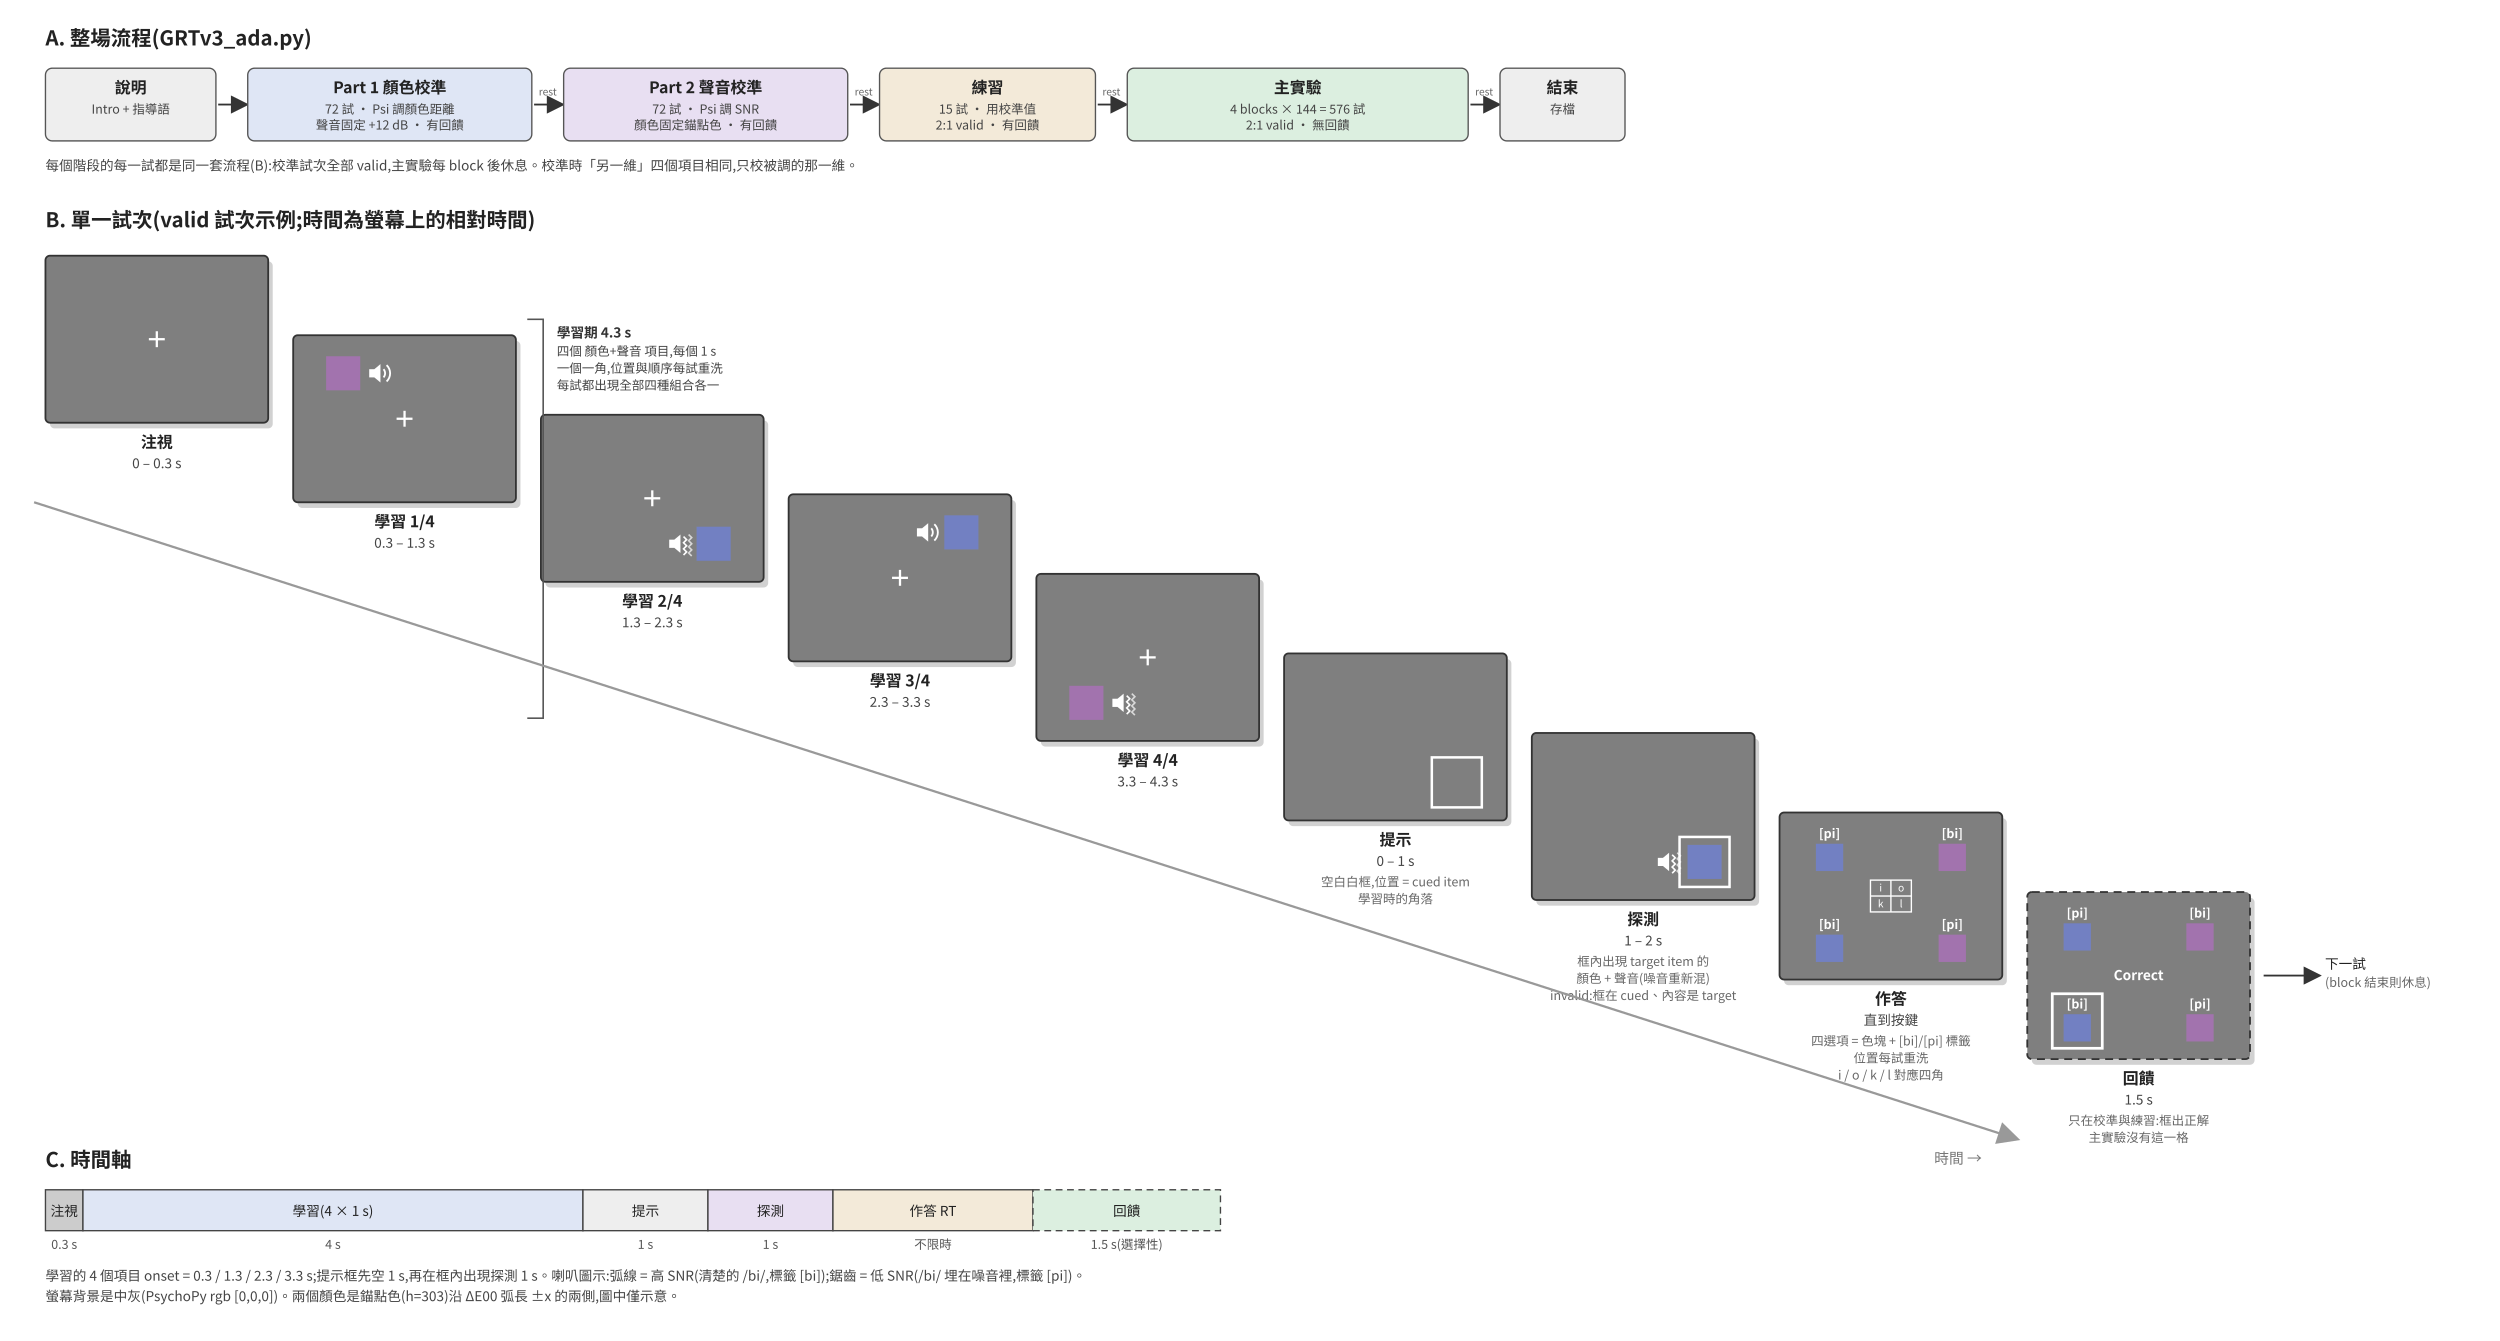
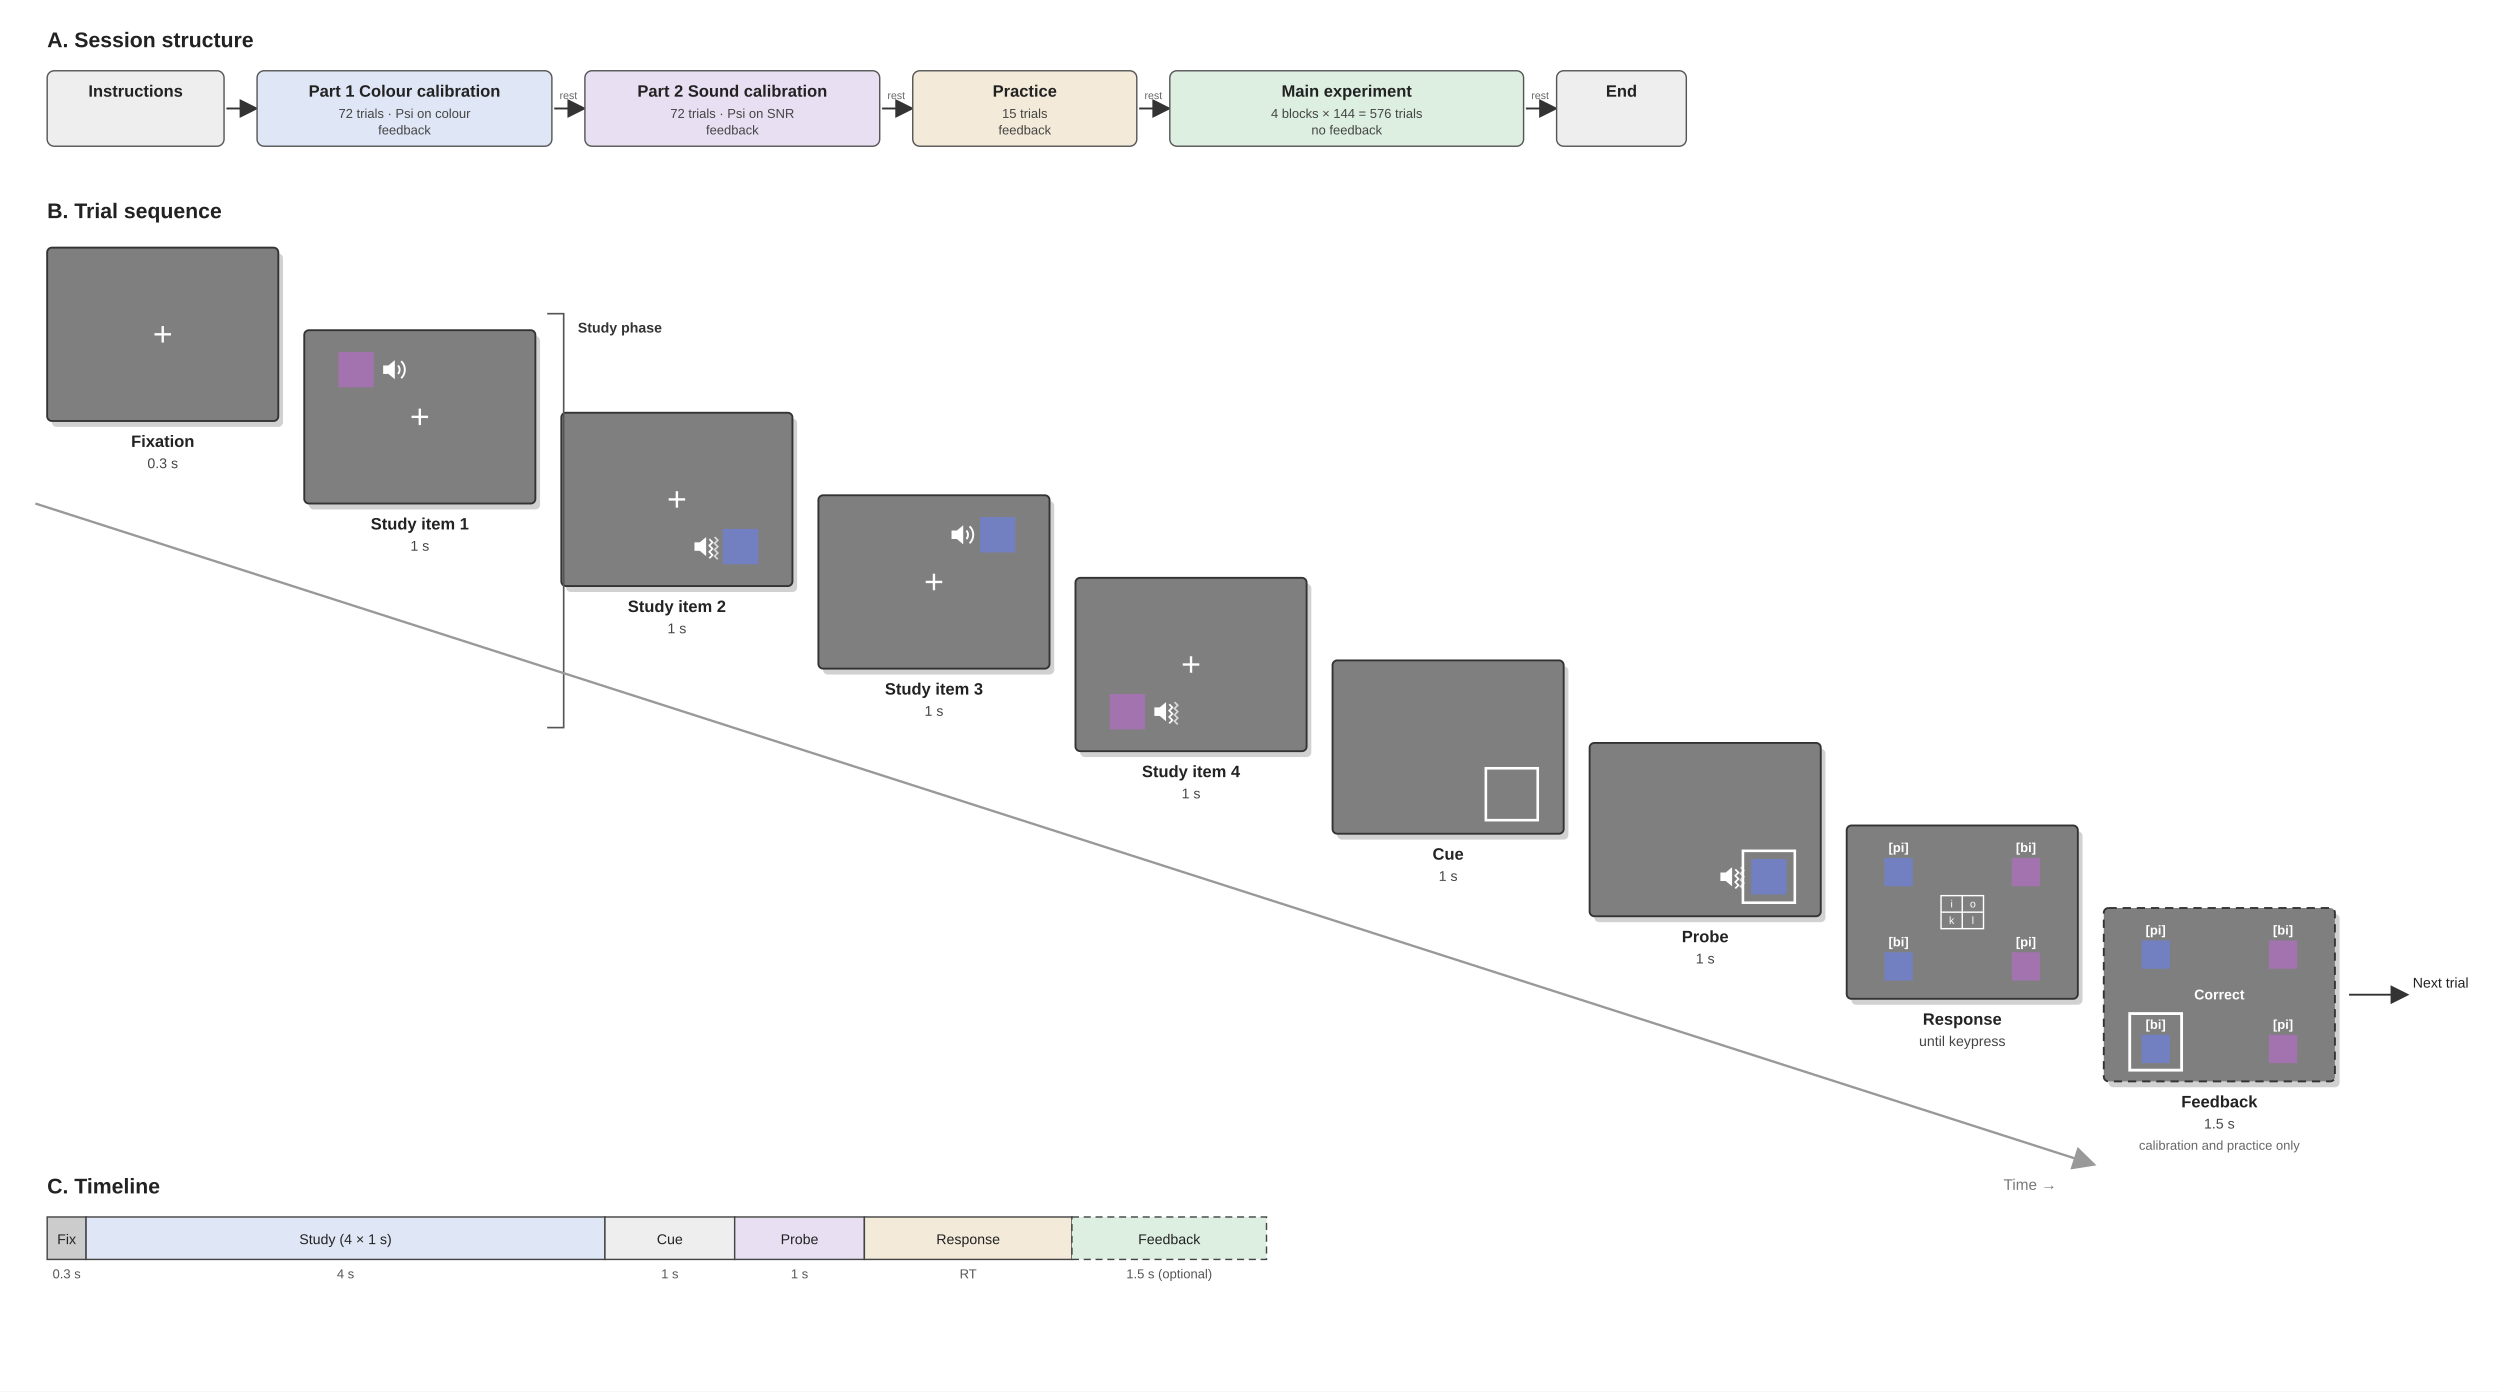
- <svg xmlns="http://www.w3.org/2000/svg" width="2200" height="1180" viewBox="0 0 2200 1180">
-   <rect width="2200" height="1180" fill="white" />
+ <svg xmlns="http://www.w3.org/2000/svg" width="2120" height="1180" viewBox="0 0 2120 1180">
+   <rect width="2120" height="1180" fill="white" />
  <defs>
    <marker id="arr" markerWidth="10" markerHeight="10" refX="8" refY="5" orient="auto">
      <path d="M0,0 L10,5 L0,10 z" fill="#333" />
    </marker>
    <marker id="arrg" markerWidth="10" markerHeight="10" refX="8" refY="5" orient="auto">
      <path d="M0,0 L10,5 L0,10 z" fill="#999" />
    </marker>
  </defs>
-   <text x="40" y="40" font-size="18" text-anchor="start" font-weight="bold" fill="#222" font-family="WenQuanYi Zen Hei, Noto Sans CJK TC, Arial, sans-serif">A.  整場流程(GRTv3_ada.py)</text>
+   <text x="40" y="40" font-size="18" text-anchor="start" font-weight="bold" fill="#222" font-family="Arial, Helvetica, sans-serif">A.  Session structure</text>
  <rect x="40" y="60" width="150" height="64" rx="6" fill="#eeeeee" stroke="#555" stroke-width="1.2" />
-   <text x="115.0" y="82" font-size="14" text-anchor="middle" font-weight="bold" fill="#222" font-family="WenQuanYi Zen Hei, Noto Sans CJK TC, Arial, sans-serif">說明</text>
-   <text x="115.0" y="100" font-size="11" text-anchor="middle" font-weight="normal" fill="#444" font-family="WenQuanYi Zen Hei, Noto Sans CJK TC, Arial, sans-serif">Intro + 指導語</text>
+   <text x="115.0" y="82" font-size="14" text-anchor="middle" font-weight="bold" fill="#222" font-family="Arial, Helvetica, sans-serif">Instructions</text>
+   <text x="115.0" y="100" font-size="11" text-anchor="middle" font-weight="normal" fill="#444" font-family="Arial, Helvetica, sans-serif" />
  <line x1="192" y1="92.0" x2="216" y2="92.0" stroke="#333" stroke-width="1.6" marker-end="url(#arr)" />
  <rect x="218" y="60" width="250" height="64" rx="6" fill="#dfe6f5" stroke="#555" stroke-width="1.2" />
-   <text x="343.0" y="82" font-size="14" text-anchor="middle" font-weight="bold" fill="#222" font-family="WenQuanYi Zen Hei, Noto Sans CJK TC, Arial, sans-serif">Part 1  顏色校準</text>
-   <text x="343.0" y="100" font-size="11" text-anchor="middle" font-weight="normal" fill="#444" font-family="WenQuanYi Zen Hei, Noto Sans CJK TC, Arial, sans-serif">72 試 · Psi 調顏色距離</text>
-   <text x="343.0" y="114" font-size="11" text-anchor="middle" font-weight="normal" fill="#444" font-family="WenQuanYi Zen Hei, Noto Sans CJK TC, Arial, sans-serif">聲音固定 +12 dB · 有回饋</text>
+   <text x="343.0" y="82" font-size="14" text-anchor="middle" font-weight="bold" fill="#222" font-family="Arial, Helvetica, sans-serif">Part 1  Colour calibration</text>
+   <text x="343.0" y="100" font-size="11" text-anchor="middle" font-weight="normal" fill="#444" font-family="Arial, Helvetica, sans-serif">72 trials · Psi on colour</text>
+   <text x="343.0" y="114" font-size="11" text-anchor="middle" font-weight="normal" fill="#444" font-family="Arial, Helvetica, sans-serif">feedback</text>
  <line x1="470" y1="92.0" x2="494" y2="92.0" stroke="#333" stroke-width="1.6" marker-end="url(#arr)" />
-   <text x="482" y="84.0" font-size="9" text-anchor="middle" font-weight="normal" fill="#666" font-family="WenQuanYi Zen Hei, Noto Sans CJK TC, Arial, sans-serif">rest</text>
+   <text x="482" y="84.0" font-size="9" text-anchor="middle" font-weight="normal" fill="#666" font-family="Arial, Helvetica, sans-serif">rest</text>
  <rect x="496" y="60" width="250" height="64" rx="6" fill="#e8dff2" stroke="#555" stroke-width="1.2" />
-   <text x="621.0" y="82" font-size="14" text-anchor="middle" font-weight="bold" fill="#222" font-family="WenQuanYi Zen Hei, Noto Sans CJK TC, Arial, sans-serif">Part 2  聲音校準</text>
-   <text x="621.0" y="100" font-size="11" text-anchor="middle" font-weight="normal" fill="#444" font-family="WenQuanYi Zen Hei, Noto Sans CJK TC, Arial, sans-serif">72 試 · Psi 調 SNR</text>
-   <text x="621.0" y="114" font-size="11" text-anchor="middle" font-weight="normal" fill="#444" font-family="WenQuanYi Zen Hei, Noto Sans CJK TC, Arial, sans-serif">顏色固定錨點色 · 有回饋</text>
+   <text x="621.0" y="82" font-size="14" text-anchor="middle" font-weight="bold" fill="#222" font-family="Arial, Helvetica, sans-serif">Part 2  Sound calibration</text>
+   <text x="621.0" y="100" font-size="11" text-anchor="middle" font-weight="normal" fill="#444" font-family="Arial, Helvetica, sans-serif">72 trials · Psi on SNR</text>
+   <text x="621.0" y="114" font-size="11" text-anchor="middle" font-weight="normal" fill="#444" font-family="Arial, Helvetica, sans-serif">feedback</text>
  <line x1="748" y1="92.0" x2="772" y2="92.0" stroke="#333" stroke-width="1.6" marker-end="url(#arr)" />
-   <text x="760" y="84.0" font-size="9" text-anchor="middle" font-weight="normal" fill="#666" font-family="WenQuanYi Zen Hei, Noto Sans CJK TC, Arial, sans-serif">rest</text>
+   <text x="760" y="84.0" font-size="9" text-anchor="middle" font-weight="normal" fill="#666" font-family="Arial, Helvetica, sans-serif">rest</text>
  <rect x="774" y="60" width="190" height="64" rx="6" fill="#f3ead9" stroke="#555" stroke-width="1.2" />
-   <text x="869.0" y="82" font-size="14" text-anchor="middle" font-weight="bold" fill="#222" font-family="WenQuanYi Zen Hei, Noto Sans CJK TC, Arial, sans-serif">練習</text>
-   <text x="869.0" y="100" font-size="11" text-anchor="middle" font-weight="normal" fill="#444" font-family="WenQuanYi Zen Hei, Noto Sans CJK TC, Arial, sans-serif">15 試 · 用校準值</text>
-   <text x="869.0" y="114" font-size="11" text-anchor="middle" font-weight="normal" fill="#444" font-family="WenQuanYi Zen Hei, Noto Sans CJK TC, Arial, sans-serif">2:1 valid · 有回饋</text>
+   <text x="869.0" y="82" font-size="14" text-anchor="middle" font-weight="bold" fill="#222" font-family="Arial, Helvetica, sans-serif">Practice</text>
+   <text x="869.0" y="100" font-size="11" text-anchor="middle" font-weight="normal" fill="#444" font-family="Arial, Helvetica, sans-serif">15 trials</text>
+   <text x="869.0" y="114" font-size="11" text-anchor="middle" font-weight="normal" fill="#444" font-family="Arial, Helvetica, sans-serif">feedback</text>
  <line x1="966" y1="92.0" x2="990" y2="92.0" stroke="#333" stroke-width="1.6" marker-end="url(#arr)" />
-   <text x="978" y="84.0" font-size="9" text-anchor="middle" font-weight="normal" fill="#666" font-family="WenQuanYi Zen Hei, Noto Sans CJK TC, Arial, sans-serif">rest</text>
+   <text x="978" y="84.0" font-size="9" text-anchor="middle" font-weight="normal" fill="#666" font-family="Arial, Helvetica, sans-serif">rest</text>
  <rect x="992" y="60" width="300" height="64" rx="6" fill="#dcefe0" stroke="#555" stroke-width="1.2" />
-   <text x="1142.0" y="82" font-size="14" text-anchor="middle" font-weight="bold" fill="#222" font-family="WenQuanYi Zen Hei, Noto Sans CJK TC, Arial, sans-serif">主實驗</text>
-   <text x="1142.0" y="100" font-size="11" text-anchor="middle" font-weight="normal" fill="#444" font-family="WenQuanYi Zen Hei, Noto Sans CJK TC, Arial, sans-serif">4 blocks × 144 = 576 試</text>
-   <text x="1142.0" y="114" font-size="11" text-anchor="middle" font-weight="normal" fill="#444" font-family="WenQuanYi Zen Hei, Noto Sans CJK TC, Arial, sans-serif">2:1 valid · 無回饋</text>
+   <text x="1142.0" y="82" font-size="14" text-anchor="middle" font-weight="bold" fill="#222" font-family="Arial, Helvetica, sans-serif">Main experiment</text>
+   <text x="1142.0" y="100" font-size="11" text-anchor="middle" font-weight="normal" fill="#444" font-family="Arial, Helvetica, sans-serif">4 blocks × 144 = 576 trials</text>
+   <text x="1142.0" y="114" font-size="11" text-anchor="middle" font-weight="normal" fill="#444" font-family="Arial, Helvetica, sans-serif">no feedback</text>
  <line x1="1294" y1="92.0" x2="1318" y2="92.0" stroke="#333" stroke-width="1.6" marker-end="url(#arr)" />
-   <text x="1306" y="84.0" font-size="9" text-anchor="middle" font-weight="normal" fill="#666" font-family="WenQuanYi Zen Hei, Noto Sans CJK TC, Arial, sans-serif">rest</text>
+   <text x="1306" y="84.0" font-size="9" text-anchor="middle" font-weight="normal" fill="#666" font-family="Arial, Helvetica, sans-serif">rest</text>
  <rect x="1320" y="60" width="110" height="64" rx="6" fill="#eeeeee" stroke="#555" stroke-width="1.2" />
-   <text x="1375.0" y="82" font-size="14" text-anchor="middle" font-weight="bold" fill="#222" font-family="WenQuanYi Zen Hei, Noto Sans CJK TC, Arial, sans-serif">結束</text>
-   <text x="1375.0" y="100" font-size="11" text-anchor="middle" font-weight="normal" fill="#444" font-family="WenQuanYi Zen Hei, Noto Sans CJK TC, Arial, sans-serif">存檔</text>
-   <text x="40" y="150" font-size="12" text-anchor="start" font-weight="normal" fill="#444" font-family="WenQuanYi Zen Hei, Noto Sans CJK TC, Arial, sans-serif">每個階段的每一試都是同一套流程(B):校準試次全部 valid,主實驗每 block 後休息。校準時「另一維」四個項目相同,只校被調的那一維。</text>
-   <text x="40" y="200" font-size="18" text-anchor="start" font-weight="bold" fill="#222" font-family="WenQuanYi Zen Hei, Noto Sans CJK TC, Arial, sans-serif">B.  單一試次(valid 試次示例;時間為螢幕上的相對時間)</text>
-   <rect x="44" y="230" width="196" height="147" rx="4" fill="#000" opacity="0.18" />
-   <rect x="40" y="225" width="196" height="147" rx="4" fill="#7f7f7f" stroke="#333" stroke-width="1.6" />
-   <path d="M131.0,298.5 h14 M138.0,291.5 v14" stroke="white" stroke-width="2" />
-   <text x="138.0" y="394" font-size="14" text-anchor="middle" font-weight="bold" fill="#222" font-family="WenQuanYi Zen Hei, Noto Sans CJK TC, Arial, sans-serif">注視</text>
-   <text x="138.0" y="412" font-size="12" text-anchor="middle" font-weight="normal" fill="#444" font-family="WenQuanYi Zen Hei, Noto Sans CJK TC, Arial, sans-serif">0 – 0.3 s</text>
-   <rect x="262" y="300" width="196" height="147" rx="4" fill="#000" opacity="0.18" />
-   <rect x="258" y="295" width="196" height="147" rx="4" fill="#7f7f7f" stroke="#333" stroke-width="1.6" />
-   <path d="M349.0,368.5 h14 M356.0,361.5 v14" stroke="white" stroke-width="2" />
-   <rect x="287.0" y="313.5" width="30" height="30" fill="#A273AE" />
-   <g transform="translate(333.0,328.5) scale(0.9)">
+   <text x="1375.0" y="82" font-size="14" text-anchor="middle" font-weight="bold" fill="#222" font-family="Arial, Helvetica, sans-serif">End</text>
+   <text x="1375.0" y="100" font-size="11" text-anchor="middle" font-weight="normal" fill="#444" font-family="Arial, Helvetica, sans-serif" />
+   <text x="40" y="185" font-size="18" text-anchor="start" font-weight="bold" fill="#222" font-family="Arial, Helvetica, sans-serif">B.  Trial sequence</text>
+   <rect x="44" y="215" width="196" height="147" rx="4" fill="#000" opacity="0.18" />
+   <rect x="40" y="210" width="196" height="147" rx="4" fill="#7f7f7f" stroke="#333" stroke-width="1.6" />
+   <path d="M131.0,283.5 h14 M138.0,276.5 v14" stroke="white" stroke-width="2" />
+   <text x="138.0" y="379" font-size="14" text-anchor="middle" font-weight="bold" fill="#222" font-family="Arial, Helvetica, sans-serif">Fixation</text>
+   <text x="138.0" y="397" font-size="12" text-anchor="middle" font-weight="normal" fill="#444" font-family="Arial, Helvetica, sans-serif">0.3 s</text>
+   <rect x="262" y="285" width="196" height="147" rx="4" fill="#000" opacity="0.18" />
+   <rect x="258" y="280" width="196" height="147" rx="4" fill="#7f7f7f" stroke="#333" stroke-width="1.6" />
+   <path d="M349.0,353.5 h14 M356.0,346.5 v14" stroke="white" stroke-width="2" />
+   <rect x="287.0" y="298.5" width="30" height="30" fill="#A273AE" />
+   <g transform="translate(333.0,313.5) scale(0.9)">
    <path d="M-9,-4 h5 l6,-5 v18 l-6,-5 h-5 z" fill="white" />
    <path d="M5,-4 a6,6 0 0 1 0,8" stroke="white" stroke-width="1.8" fill="none" />
    <path d="M8,-8 a11,11 0 0 1 0,16" stroke="white" stroke-width="1.8" fill="none" />
  </g>
-   <text x="356.0" y="464" font-size="14" text-anchor="middle" font-weight="bold" fill="#222" font-family="WenQuanYi Zen Hei, Noto Sans CJK TC, Arial, sans-serif">學習 1/4</text>
-   <text x="356.0" y="482" font-size="12" text-anchor="middle" font-weight="normal" fill="#444" font-family="WenQuanYi Zen Hei, Noto Sans CJK TC, Arial, sans-serif">0.3 – 1.3 s</text>
-   <rect x="480" y="370" width="196" height="147" rx="4" fill="#000" opacity="0.18" />
-   <rect x="476" y="365" width="196" height="147" rx="4" fill="#7f7f7f" stroke="#333" stroke-width="1.6" />
-   <path d="M567.0,438.5 h14 M574.0,431.5 v14" stroke="white" stroke-width="2" />
-   <rect x="613.0" y="463.5" width="30" height="30" fill="#7280C2" />
-   <g transform="translate(597.0,478.5) scale(0.9)">
+   <text x="356.0" y="449" font-size="14" text-anchor="middle" font-weight="bold" fill="#222" font-family="Arial, Helvetica, sans-serif">Study item 1</text>
+   <text x="356.0" y="467" font-size="12" text-anchor="middle" font-weight="normal" fill="#444" font-family="Arial, Helvetica, sans-serif">1 s</text>
+   <rect x="480" y="355" width="196" height="147" rx="4" fill="#000" opacity="0.18" />
+   <rect x="476" y="350" width="196" height="147" rx="4" fill="#7f7f7f" stroke="#333" stroke-width="1.6" />
+   <path d="M567.0,423.5 h14 M574.0,416.5 v14" stroke="white" stroke-width="2" />
+   <rect x="613.0" y="448.5" width="30" height="30" fill="#7280C2" />
+   <g transform="translate(597.0,463.5) scale(0.9)">
    <path d="M-9,-4 h5 l6,-5 v18 l-6,-5 h-5 z" fill="white" />
    <path d="M5,-7 l3,3 l-3,3 l3,3 l-3,3 l3,3 l-3,3" stroke="white" stroke-width="1.6" fill="none" />
    <path d="M10,-9 l3,3 l-3,3 l3,3 l-3,3 l3,3 l-3,3 l3,3" stroke="white" stroke-width="1.6" fill="none" opacity="0.7" />
  </g>
-   <text x="574.0" y="534" font-size="14" text-anchor="middle" font-weight="bold" fill="#222" font-family="WenQuanYi Zen Hei, Noto Sans CJK TC, Arial, sans-serif">學習 2/4</text>
-   <text x="574.0" y="552" font-size="12" text-anchor="middle" font-weight="normal" fill="#444" font-family="WenQuanYi Zen Hei, Noto Sans CJK TC, Arial, sans-serif">1.3 – 2.3 s</text>
-   <rect x="698" y="440" width="196" height="147" rx="4" fill="#000" opacity="0.18" />
-   <rect x="694" y="435" width="196" height="147" rx="4" fill="#7f7f7f" stroke="#333" stroke-width="1.6" />
-   <path d="M785.0,508.5 h14 M792.0,501.5 v14" stroke="white" stroke-width="2" />
-   <rect x="831.0" y="453.5" width="30" height="30" fill="#7280C2" />
-   <g transform="translate(815.0,468.5) scale(0.9)">
+   <text x="574.0" y="519" font-size="14" text-anchor="middle" font-weight="bold" fill="#222" font-family="Arial, Helvetica, sans-serif">Study item 2</text>
+   <text x="574.0" y="537" font-size="12" text-anchor="middle" font-weight="normal" fill="#444" font-family="Arial, Helvetica, sans-serif">1 s</text>
+   <rect x="698" y="425" width="196" height="147" rx="4" fill="#000" opacity="0.18" />
+   <rect x="694" y="420" width="196" height="147" rx="4" fill="#7f7f7f" stroke="#333" stroke-width="1.6" />
+   <path d="M785.0,493.5 h14 M792.0,486.5 v14" stroke="white" stroke-width="2" />
+   <rect x="831.0" y="438.5" width="30" height="30" fill="#7280C2" />
+   <g transform="translate(815.0,453.5) scale(0.9)">
    <path d="M-9,-4 h5 l6,-5 v18 l-6,-5 h-5 z" fill="white" />
    <path d="M5,-4 a6,6 0 0 1 0,8" stroke="white" stroke-width="1.8" fill="none" />
    <path d="M8,-8 a11,11 0 0 1 0,16" stroke="white" stroke-width="1.8" fill="none" />
  </g>
-   <text x="792.0" y="604" font-size="14" text-anchor="middle" font-weight="bold" fill="#222" font-family="WenQuanYi Zen Hei, Noto Sans CJK TC, Arial, sans-serif">學習 3/4</text>
-   <text x="792.0" y="622" font-size="12" text-anchor="middle" font-weight="normal" fill="#444" font-family="WenQuanYi Zen Hei, Noto Sans CJK TC, Arial, sans-serif">2.3 – 3.3 s</text>
-   <rect x="916" y="510" width="196" height="147" rx="4" fill="#000" opacity="0.18" />
-   <rect x="912" y="505" width="196" height="147" rx="4" fill="#7f7f7f" stroke="#333" stroke-width="1.6" />
-   <path d="M1003.0,578.5 h14 M1010.0,571.5 v14" stroke="white" stroke-width="2" />
-   <rect x="941.0" y="603.5" width="30" height="30" fill="#A273AE" />
-   <g transform="translate(987.0,618.5) scale(0.9)">
+   <text x="792.0" y="589" font-size="14" text-anchor="middle" font-weight="bold" fill="#222" font-family="Arial, Helvetica, sans-serif">Study item 3</text>
+   <text x="792.0" y="607" font-size="12" text-anchor="middle" font-weight="normal" fill="#444" font-family="Arial, Helvetica, sans-serif">1 s</text>
+   <rect x="916" y="495" width="196" height="147" rx="4" fill="#000" opacity="0.18" />
+   <rect x="912" y="490" width="196" height="147" rx="4" fill="#7f7f7f" stroke="#333" stroke-width="1.6" />
+   <path d="M1003.0,563.5 h14 M1010.0,556.5 v14" stroke="white" stroke-width="2" />
+   <rect x="941.0" y="588.5" width="30" height="30" fill="#A273AE" />
+   <g transform="translate(987.0,603.5) scale(0.9)">
    <path d="M-9,-4 h5 l6,-5 v18 l-6,-5 h-5 z" fill="white" />
    <path d="M5,-7 l3,3 l-3,3 l3,3 l-3,3 l3,3 l-3,3" stroke="white" stroke-width="1.6" fill="none" />
    <path d="M10,-9 l3,3 l-3,3 l3,3 l-3,3 l3,3 l-3,3 l3,3" stroke="white" stroke-width="1.6" fill="none" opacity="0.7" />
  </g>
-   <text x="1010.0" y="674" font-size="14" text-anchor="middle" font-weight="bold" fill="#222" font-family="WenQuanYi Zen Hei, Noto Sans CJK TC, Arial, sans-serif">學習 4/4</text>
-   <text x="1010.0" y="692" font-size="12" text-anchor="middle" font-weight="normal" fill="#444" font-family="WenQuanYi Zen Hei, Noto Sans CJK TC, Arial, sans-serif">3.3 – 4.3 s</text>
-   <path d="M464,281 h14 v351 h-14" fill="none" stroke="#555" stroke-width="1.4" />
-   <text x="490" y="297" font-size="12" text-anchor="start" font-weight="bold" fill="#333" font-family="WenQuanYi Zen Hei, Noto Sans CJK TC, Arial, sans-serif">學習期 4.3 s</text>
-   <text x="490" y="313" font-size="11" text-anchor="start" font-weight="normal" fill="#444" font-family="WenQuanYi Zen Hei, Noto Sans CJK TC, Arial, sans-serif">四個 顏色+聲音 項目,每個 1 s</text>
-   <text x="490" y="328" font-size="11" text-anchor="start" font-weight="normal" fill="#444" font-family="WenQuanYi Zen Hei, Noto Sans CJK TC, Arial, sans-serif">一個一角,位置與順序每試重洗</text>
-   <text x="490" y="343" font-size="11" text-anchor="start" font-weight="normal" fill="#444" font-family="WenQuanYi Zen Hei, Noto Sans CJK TC, Arial, sans-serif">每試都出現全部四種組合各一</text>
-   <rect x="1134" y="580" width="196" height="147" rx="4" fill="#000" opacity="0.18" />
-   <rect x="1130" y="575" width="196" height="147" rx="4" fill="#7f7f7f" stroke="#333" stroke-width="1.6" />
-   <rect x="1260.0" y="666.5" width="44" height="44" fill="none" stroke="white" stroke-width="2.2" />
-   <text x="1228.0" y="744" font-size="14" text-anchor="middle" font-weight="bold" fill="#222" font-family="WenQuanYi Zen Hei, Noto Sans CJK TC, Arial, sans-serif">提示</text>
-   <text x="1228.0" y="762" font-size="12" text-anchor="middle" font-weight="normal" fill="#444" font-family="WenQuanYi Zen Hei, Noto Sans CJK TC, Arial, sans-serif">0 – 1 s</text>
-   <text x="1228.0" y="780" font-size="11" text-anchor="middle" font-weight="normal" fill="#666" font-family="WenQuanYi Zen Hei, Noto Sans CJK TC, Arial, sans-serif">空白白框,位置 = cued item</text>
-   <text x="1228.0" y="795" font-size="11" text-anchor="middle" font-weight="normal" fill="#666" font-family="WenQuanYi Zen Hei, Noto Sans CJK TC, Arial, sans-serif">學習時的角落</text>
-   <rect x="1352" y="650" width="196" height="147" rx="4" fill="#000" opacity="0.18" />
-   <rect x="1348" y="645" width="196" height="147" rx="4" fill="#7f7f7f" stroke="#333" stroke-width="1.6" />
-   <rect x="1478.0" y="736.5" width="44" height="44" fill="none" stroke="white" stroke-width="2.2" />
-   <rect x="1485.0" y="743.5" width="30" height="30" fill="#7280C2" />
-   <g transform="translate(1467.0,758.5) scale(0.9)">
+   <text x="1010.0" y="659" font-size="14" text-anchor="middle" font-weight="bold" fill="#222" font-family="Arial, Helvetica, sans-serif">Study item 4</text>
+   <text x="1010.0" y="677" font-size="12" text-anchor="middle" font-weight="normal" fill="#444" font-family="Arial, Helvetica, sans-serif">1 s</text>
+   <path d="M464,266 h14 v351 h-14" fill="none" stroke="#555" stroke-width="1.4" />
+   <text x="490" y="282" font-size="12" text-anchor="start" font-weight="bold" fill="#333" font-family="Arial, Helvetica, sans-serif">Study phase</text>
+   <rect x="1134" y="565" width="196" height="147" rx="4" fill="#000" opacity="0.18" />
+   <rect x="1130" y="560" width="196" height="147" rx="4" fill="#7f7f7f" stroke="#333" stroke-width="1.6" />
+   <rect x="1260.0" y="651.5" width="44" height="44" fill="none" stroke="white" stroke-width="2.2" />
+   <text x="1228.0" y="729" font-size="14" text-anchor="middle" font-weight="bold" fill="#222" font-family="Arial, Helvetica, sans-serif">Cue</text>
+   <text x="1228.0" y="747" font-size="12" text-anchor="middle" font-weight="normal" fill="#444" font-family="Arial, Helvetica, sans-serif">1 s</text>
+   <rect x="1352" y="635" width="196" height="147" rx="4" fill="#000" opacity="0.18" />
+   <rect x="1348" y="630" width="196" height="147" rx="4" fill="#7f7f7f" stroke="#333" stroke-width="1.6" />
+   <rect x="1478.0" y="721.5" width="44" height="44" fill="none" stroke="white" stroke-width="2.2" />
+   <rect x="1485.0" y="728.5" width="30" height="30" fill="#7280C2" />
+   <g transform="translate(1467.0,743.5) scale(0.9)">
    <path d="M-9,-4 h5 l6,-5 v18 l-6,-5 h-5 z" fill="white" />
    <path d="M5,-7 l3,3 l-3,3 l3,3 l-3,3 l3,3 l-3,3" stroke="white" stroke-width="1.6" fill="none" />
    <path d="M10,-9 l3,3 l-3,3 l3,3 l-3,3 l3,3 l-3,3 l3,3" stroke="white" stroke-width="1.6" fill="none" opacity="0.7" />
  </g>
-   <text x="1446.0" y="814" font-size="14" text-anchor="middle" font-weight="bold" fill="#222" font-family="WenQuanYi Zen Hei, Noto Sans CJK TC, Arial, sans-serif">探測</text>
-   <text x="1446.0" y="832" font-size="12" text-anchor="middle" font-weight="normal" fill="#444" font-family="WenQuanYi Zen Hei, Noto Sans CJK TC, Arial, sans-serif">1 – 2 s</text>
-   <text x="1446.0" y="850" font-size="11" text-anchor="middle" font-weight="normal" fill="#666" font-family="WenQuanYi Zen Hei, Noto Sans CJK TC, Arial, sans-serif">框內出現 target item 的</text>
-   <text x="1446.0" y="865" font-size="11" text-anchor="middle" font-weight="normal" fill="#666" font-family="WenQuanYi Zen Hei, Noto Sans CJK TC, Arial, sans-serif">顏色 + 聲音(噪音重新混)</text>
-   <text x="1446.0" y="880" font-size="11" text-anchor="middle" font-weight="normal" fill="#666" font-family="WenQuanYi Zen Hei, Noto Sans CJK TC, Arial, sans-serif">invalid:框在 cued、內容是 target</text>
-   <rect x="1570" y="720" width="196" height="147" rx="4" fill="#000" opacity="0.18" />
-   <rect x="1566" y="715" width="196" height="147" rx="4" fill="#7f7f7f" stroke="#333" stroke-width="1.6" />
-   <rect x="1598.0" y="742.5" width="24" height="24" fill="#7280C2" />
-   <text x="1610.0" y="737.5" font-size="11" text-anchor="middle" font-weight="bold" fill="white" font-family="WenQuanYi Zen Hei, Noto Sans CJK TC, Arial, sans-serif">[pi]</text>
-   <rect x="1706.0" y="742.5" width="24" height="24" fill="#A273AE" />
-   <text x="1718.0" y="737.5" font-size="11" text-anchor="middle" font-weight="bold" fill="white" font-family="WenQuanYi Zen Hei, Noto Sans CJK TC, Arial, sans-serif">[bi]</text>
-   <rect x="1598.0" y="822.5" width="24" height="24" fill="#7280C2" />
-   <text x="1610.0" y="817.5" font-size="11" text-anchor="middle" font-weight="bold" fill="white" font-family="WenQuanYi Zen Hei, Noto Sans CJK TC, Arial, sans-serif">[bi]</text>
-   <rect x="1706.0" y="822.5" width="24" height="24" fill="#A273AE" />
-   <text x="1718.0" y="817.5" font-size="11" text-anchor="middle" font-weight="bold" fill="white" font-family="WenQuanYi Zen Hei, Noto Sans CJK TC, Arial, sans-serif">[pi]</text>
-   <rect x="1646.0" y="774.5" width="36" height="28" fill="none" stroke="white" stroke-width="1.2" />
-   <path d="M1664.0,774.5 v28 M1646.0,788.5 h36" stroke="white" stroke-width="1.2" />
-   <text x="1655.0" y="784.5" font-size="9" text-anchor="middle" font-weight="normal" fill="white" font-family="WenQuanYi Zen Hei, Noto Sans CJK TC, Arial, sans-serif">i</text>
-   <text x="1673.0" y="784.5" font-size="9" text-anchor="middle" font-weight="normal" fill="white" font-family="WenQuanYi Zen Hei, Noto Sans CJK TC, Arial, sans-serif">o</text>
-   <text x="1655.0" y="798.5" font-size="9" text-anchor="middle" font-weight="normal" fill="white" font-family="WenQuanYi Zen Hei, Noto Sans CJK TC, Arial, sans-serif">k</text>
-   <text x="1673.0" y="798.5" font-size="9" text-anchor="middle" font-weight="normal" fill="white" font-family="WenQuanYi Zen Hei, Noto Sans CJK TC, Arial, sans-serif">l</text>
-   <text x="1664.0" y="884" font-size="14" text-anchor="middle" font-weight="bold" fill="#222" font-family="WenQuanYi Zen Hei, Noto Sans CJK TC, Arial, sans-serif">作答</text>
-   <text x="1664.0" y="902" font-size="12" text-anchor="middle" font-weight="normal" fill="#444" font-family="WenQuanYi Zen Hei, Noto Sans CJK TC, Arial, sans-serif">直到按鍵</text>
-   <text x="1664.0" y="920" font-size="11" text-anchor="middle" font-weight="normal" fill="#666" font-family="WenQuanYi Zen Hei, Noto Sans CJK TC, Arial, sans-serif">四選項 = 色塊 + [bi]/[pi] 標籤</text>
-   <text x="1664.0" y="935" font-size="11" text-anchor="middle" font-weight="normal" fill="#666" font-family="WenQuanYi Zen Hei, Noto Sans CJK TC, Arial, sans-serif">位置每試重洗</text>
-   <text x="1664.0" y="950" font-size="11" text-anchor="middle" font-weight="normal" fill="#666" font-family="WenQuanYi Zen Hei, Noto Sans CJK TC, Arial, sans-serif">i / o / k / l 對應四角</text>
-   <rect x="1788" y="790" width="196" height="147" rx="4" fill="#000" opacity="0.18" />
-   <rect x="1784" y="785" width="196" height="147" rx="4" fill="#7f7f7f" stroke="#333" stroke-width="1.6" stroke-dasharray="7,5" />
-   <rect x="1816.0" y="812.5" width="24" height="24" fill="#7280C2" />
-   <text x="1828.0" y="807.5" font-size="11" text-anchor="middle" font-weight="bold" fill="white" font-family="WenQuanYi Zen Hei, Noto Sans CJK TC, Arial, sans-serif">[pi]</text>
-   <rect x="1924.0" y="812.5" width="24" height="24" fill="#A273AE" />
-   <text x="1936.0" y="807.5" font-size="11" text-anchor="middle" font-weight="bold" fill="white" font-family="WenQuanYi Zen Hei, Noto Sans CJK TC, Arial, sans-serif">[bi]</text>
-   <rect x="1816.0" y="892.5" width="24" height="24" fill="#7280C2" />
-   <text x="1828.0" y="887.5" font-size="11" text-anchor="middle" font-weight="bold" fill="white" font-family="WenQuanYi Zen Hei, Noto Sans CJK TC, Arial, sans-serif">[bi]</text>
-   <rect x="1806.0" y="874.5" width="44" height="48" fill="none" stroke="white" stroke-width="2.4" />
-   <rect x="1924.0" y="892.5" width="24" height="24" fill="#A273AE" />
-   <text x="1936.0" y="887.5" font-size="11" text-anchor="middle" font-weight="bold" fill="white" font-family="WenQuanYi Zen Hei, Noto Sans CJK TC, Arial, sans-serif">[pi]</text>
-   <text x="1882.0" y="862.5" font-size="12" text-anchor="middle" font-weight="bold" fill="white" font-family="WenQuanYi Zen Hei, Noto Sans CJK TC, Arial, sans-serif">Correct</text>
-   <text x="1882.0" y="954" font-size="14" text-anchor="middle" font-weight="bold" fill="#222" font-family="WenQuanYi Zen Hei, Noto Sans CJK TC, Arial, sans-serif">回饋</text>
-   <text x="1882.0" y="972" font-size="12" text-anchor="middle" font-weight="normal" fill="#444" font-family="WenQuanYi Zen Hei, Noto Sans CJK TC, Arial, sans-serif">1.5 s</text>
-   <text x="1882.0" y="990" font-size="11" text-anchor="middle" font-weight="normal" fill="#666" font-family="WenQuanYi Zen Hei, Noto Sans CJK TC, Arial, sans-serif">只在校準與練習:框出正解</text>
-   <text x="1882.0" y="1005" font-size="11" text-anchor="middle" font-weight="normal" fill="#666" font-family="WenQuanYi Zen Hei, Noto Sans CJK TC, Arial, sans-serif">主實驗沒有這一格</text>
-   <line x1="1992" y1="858.5" x2="2040" y2="858.5" stroke="#333" stroke-width="1.6" marker-end="url(#arr)" />
-   <text x="2046" y="852.5" font-size="12" text-anchor="start" font-weight="normal" fill="#222" font-family="WenQuanYi Zen Hei, Noto Sans CJK TC, Arial, sans-serif">下一試</text>
-   <text x="2046" y="868.5" font-size="11" text-anchor="start" font-weight="normal" fill="#666" font-family="WenQuanYi Zen Hei, Noto Sans CJK TC, Arial, sans-serif">(block 結束則休息)</text>
-   <line x1="30" y1="442" x2="1774" y2="1002" stroke="#999" stroke-width="2" marker-end="url(#arrg)" />
-   <text x="1744" y="1024" font-size="13" text-anchor="end" font-weight="normal" fill="#777" font-family="WenQuanYi Zen Hei, Noto Sans CJK TC, Arial, sans-serif">時間 →</text>
-   <text x="40" y="1027" font-size="18" text-anchor="start" font-weight="bold" fill="#222" font-family="WenQuanYi Zen Hei, Noto Sans CJK TC, Arial, sans-serif">C.  時間軸</text>
-   <rect x="40" y="1047" width="33.0" height="36" fill="#cccccc" stroke="#444" stroke-width="1.2" />
-   <text x="56.5" y="1070" font-size="12" text-anchor="middle" font-weight="normal" fill="#222" font-family="WenQuanYi Zen Hei, Noto Sans CJK TC, Arial, sans-serif">注視</text>
-   <text x="56.5" y="1099" font-size="11" text-anchor="middle" font-weight="normal" fill="#555" font-family="WenQuanYi Zen Hei, Noto Sans CJK TC, Arial, sans-serif">0.3 s</text>
-   <rect x="73.0" y="1047" width="440.0" height="36" fill="#dfe6f5" stroke="#444" stroke-width="1.2" />
-   <text x="293.0" y="1070" font-size="12" text-anchor="middle" font-weight="normal" fill="#222" font-family="WenQuanYi Zen Hei, Noto Sans CJK TC, Arial, sans-serif">學習(4 × 1 s)</text>
-   <text x="293.0" y="1099" font-size="11" text-anchor="middle" font-weight="normal" fill="#555" font-family="WenQuanYi Zen Hei, Noto Sans CJK TC, Arial, sans-serif">4 s</text>
-   <rect x="513.0" y="1047" width="110.0" height="36" fill="#eeeeee" stroke="#444" stroke-width="1.2" />
-   <text x="568.0" y="1070" font-size="12" text-anchor="middle" font-weight="normal" fill="#222" font-family="WenQuanYi Zen Hei, Noto Sans CJK TC, Arial, sans-serif">提示</text>
-   <text x="568.0" y="1099" font-size="11" text-anchor="middle" font-weight="normal" fill="#555" font-family="WenQuanYi Zen Hei, Noto Sans CJK TC, Arial, sans-serif">1 s</text>
-   <rect x="623.0" y="1047" width="110.0" height="36" fill="#e8dff2" stroke="#444" stroke-width="1.2" />
-   <text x="678.0" y="1070" font-size="12" text-anchor="middle" font-weight="normal" fill="#222" font-family="WenQuanYi Zen Hei, Noto Sans CJK TC, Arial, sans-serif">探測</text>
-   <text x="678.0" y="1099" font-size="11" text-anchor="middle" font-weight="normal" fill="#555" font-family="WenQuanYi Zen Hei, Noto Sans CJK TC, Arial, sans-serif">1 s</text>
-   <rect x="733.0" y="1047" width="176.0" height="36" fill="#f3ead9" stroke="#444" stroke-width="1.2" />
-   <text x="821.0" y="1070" font-size="12" text-anchor="middle" font-weight="normal" fill="#222" font-family="WenQuanYi Zen Hei, Noto Sans CJK TC, Arial, sans-serif">作答 RT</text>
-   <text x="821.0" y="1099" font-size="11" text-anchor="middle" font-weight="normal" fill="#555" font-family="WenQuanYi Zen Hei, Noto Sans CJK TC, Arial, sans-serif">不限時</text>
-   <rect x="909.0" y="1047" width="165.0" height="36" fill="#dcefe0" stroke="#444" stroke-width="1.2" stroke-dasharray="6,4" />
-   <text x="991.5" y="1070" font-size="12" text-anchor="middle" font-weight="normal" fill="#222" font-family="WenQuanYi Zen Hei, Noto Sans CJK TC, Arial, sans-serif">回饋</text>
-   <text x="991.5" y="1099" font-size="11" text-anchor="middle" font-weight="normal" fill="#555" font-family="WenQuanYi Zen Hei, Noto Sans CJK TC, Arial, sans-serif">1.5 s(選擇性)</text>
-   <text x="40" y="1127" font-size="12" text-anchor="start" font-weight="normal" fill="#444" font-family="WenQuanYi Zen Hei, Noto Sans CJK TC, Arial, sans-serif">學習的 4 個項目 onset = 0.3 / 1.3 / 2.3 / 3.3 s;提示框先空 1 s,再在框內出現探測 1 s。喇叭圖示:弧線 = 高 SNR(清楚的 /bi/,標籤 [bi]);鋸齒 = 低 SNR(/bi/ 埋在噪音裡,標籤 [pi])。</text>
-   <text x="40" y="1145" font-size="12" text-anchor="start" font-weight="normal" fill="#444" font-family="WenQuanYi Zen Hei, Noto Sans CJK TC, Arial, sans-serif">螢幕背景是中灰(PsychoPy rgb [0,0,0])。兩個顏色是錨點色(h=303)沿 ΔE00 弧長 ±x 的兩側,圖中僅示意。</text>
+   <text x="1446.0" y="799" font-size="14" text-anchor="middle" font-weight="bold" fill="#222" font-family="Arial, Helvetica, sans-serif">Probe</text>
+   <text x="1446.0" y="817" font-size="12" text-anchor="middle" font-weight="normal" fill="#444" font-family="Arial, Helvetica, sans-serif">1 s</text>
+   <rect x="1570" y="705" width="196" height="147" rx="4" fill="#000" opacity="0.18" />
+   <rect x="1566" y="700" width="196" height="147" rx="4" fill="#7f7f7f" stroke="#333" stroke-width="1.6" />
+   <rect x="1598.0" y="727.5" width="24" height="24" fill="#7280C2" />
+   <text x="1610.0" y="722.5" font-size="11" text-anchor="middle" font-weight="bold" fill="white" font-family="Arial, Helvetica, sans-serif">[pi]</text>
+   <rect x="1706.0" y="727.5" width="24" height="24" fill="#A273AE" />
+   <text x="1718.0" y="722.5" font-size="11" text-anchor="middle" font-weight="bold" fill="white" font-family="Arial, Helvetica, sans-serif">[bi]</text>
+   <rect x="1598.0" y="807.5" width="24" height="24" fill="#7280C2" />
+   <text x="1610.0" y="802.5" font-size="11" text-anchor="middle" font-weight="bold" fill="white" font-family="Arial, Helvetica, sans-serif">[bi]</text>
+   <rect x="1706.0" y="807.5" width="24" height="24" fill="#A273AE" />
+   <text x="1718.0" y="802.5" font-size="11" text-anchor="middle" font-weight="bold" fill="white" font-family="Arial, Helvetica, sans-serif">[pi]</text>
+   <rect x="1646.0" y="759.5" width="36" height="28" fill="none" stroke="white" stroke-width="1.2" />
+   <path d="M1664.0,759.5 v28 M1646.0,773.5 h36" stroke="white" stroke-width="1.2" />
+   <text x="1655.0" y="769.5" font-size="9" text-anchor="middle" font-weight="normal" fill="white" font-family="Arial, Helvetica, sans-serif">i</text>
+   <text x="1673.0" y="769.5" font-size="9" text-anchor="middle" font-weight="normal" fill="white" font-family="Arial, Helvetica, sans-serif">o</text>
+   <text x="1655.0" y="783.5" font-size="9" text-anchor="middle" font-weight="normal" fill="white" font-family="Arial, Helvetica, sans-serif">k</text>
+   <text x="1673.0" y="783.5" font-size="9" text-anchor="middle" font-weight="normal" fill="white" font-family="Arial, Helvetica, sans-serif">l</text>
+   <text x="1664.0" y="869" font-size="14" text-anchor="middle" font-weight="bold" fill="#222" font-family="Arial, Helvetica, sans-serif">Response</text>
+   <text x="1664.0" y="887" font-size="12" text-anchor="middle" font-weight="normal" fill="#444" font-family="Arial, Helvetica, sans-serif">until keypress</text>
+   <rect x="1788" y="775" width="196" height="147" rx="4" fill="#000" opacity="0.18" />
+   <rect x="1784" y="770" width="196" height="147" rx="4" fill="#7f7f7f" stroke="#333" stroke-width="1.6" stroke-dasharray="7,5" />
+   <rect x="1816.0" y="797.5" width="24" height="24" fill="#7280C2" />
+   <text x="1828.0" y="792.5" font-size="11" text-anchor="middle" font-weight="bold" fill="white" font-family="Arial, Helvetica, sans-serif">[pi]</text>
+   <rect x="1924.0" y="797.5" width="24" height="24" fill="#A273AE" />
+   <text x="1936.0" y="792.5" font-size="11" text-anchor="middle" font-weight="bold" fill="white" font-family="Arial, Helvetica, sans-serif">[bi]</text>
+   <rect x="1816.0" y="877.5" width="24" height="24" fill="#7280C2" />
+   <text x="1828.0" y="872.5" font-size="11" text-anchor="middle" font-weight="bold" fill="white" font-family="Arial, Helvetica, sans-serif">[bi]</text>
+   <rect x="1806.0" y="859.5" width="44" height="48" fill="none" stroke="white" stroke-width="2.4" />
+   <rect x="1924.0" y="877.5" width="24" height="24" fill="#A273AE" />
+   <text x="1936.0" y="872.5" font-size="11" text-anchor="middle" font-weight="bold" fill="white" font-family="Arial, Helvetica, sans-serif">[pi]</text>
+   <text x="1882.0" y="847.5" font-size="12" text-anchor="middle" font-weight="bold" fill="white" font-family="Arial, Helvetica, sans-serif">Correct</text>
+   <text x="1882.0" y="939" font-size="14" text-anchor="middle" font-weight="bold" fill="#222" font-family="Arial, Helvetica, sans-serif">Feedback</text>
+   <text x="1882.0" y="957" font-size="12" text-anchor="middle" font-weight="normal" fill="#444" font-family="Arial, Helvetica, sans-serif">1.5 s</text>
+   <text x="1882.0" y="975" font-size="11" text-anchor="middle" font-weight="normal" fill="#666" font-family="Arial, Helvetica, sans-serif">calibration and practice only</text>
+   <line x1="1992" y1="843.5" x2="2040" y2="843.5" stroke="#333" stroke-width="1.6" marker-end="url(#arr)" />
+   <text x="2046" y="837.5" font-size="12" text-anchor="start" font-weight="normal" fill="#222" font-family="Arial, Helvetica, sans-serif">Next trial</text>
+   <text x="2046" y="853.5" font-size="11" text-anchor="start" font-weight="normal" fill="#666" font-family="Arial, Helvetica, sans-serif" />
+   <line x1="30" y1="427" x2="1774" y2="987" stroke="#999" stroke-width="2" marker-end="url(#arrg)" />
+   <text x="1744" y="1009" font-size="13" text-anchor="end" font-weight="normal" fill="#777" font-family="Arial, Helvetica, sans-serif">Time →</text>
+   <text x="40" y="1012" font-size="18" text-anchor="start" font-weight="bold" fill="#222" font-family="Arial, Helvetica, sans-serif">C.  Timeline</text>
+   <rect x="40" y="1032" width="33.0" height="36" fill="#cccccc" stroke="#444" stroke-width="1.2" />
+   <text x="56.5" y="1055" font-size="12" text-anchor="middle" font-weight="normal" fill="#222" font-family="Arial, Helvetica, sans-serif">Fix</text>
+   <text x="56.5" y="1084" font-size="11" text-anchor="middle" font-weight="normal" fill="#555" font-family="Arial, Helvetica, sans-serif">0.3 s</text>
+   <rect x="73.0" y="1032" width="440.0" height="36" fill="#dfe6f5" stroke="#444" stroke-width="1.2" />
+   <text x="293.0" y="1055" font-size="12" text-anchor="middle" font-weight="normal" fill="#222" font-family="Arial, Helvetica, sans-serif">Study (4 × 1 s)</text>
+   <text x="293.0" y="1084" font-size="11" text-anchor="middle" font-weight="normal" fill="#555" font-family="Arial, Helvetica, sans-serif">4 s</text>
+   <rect x="513.0" y="1032" width="110.0" height="36" fill="#eeeeee" stroke="#444" stroke-width="1.2" />
+   <text x="568.0" y="1055" font-size="12" text-anchor="middle" font-weight="normal" fill="#222" font-family="Arial, Helvetica, sans-serif">Cue</text>
+   <text x="568.0" y="1084" font-size="11" text-anchor="middle" font-weight="normal" fill="#555" font-family="Arial, Helvetica, sans-serif">1 s</text>
+   <rect x="623.0" y="1032" width="110.0" height="36" fill="#e8dff2" stroke="#444" stroke-width="1.2" />
+   <text x="678.0" y="1055" font-size="12" text-anchor="middle" font-weight="normal" fill="#222" font-family="Arial, Helvetica, sans-serif">Probe</text>
+   <text x="678.0" y="1084" font-size="11" text-anchor="middle" font-weight="normal" fill="#555" font-family="Arial, Helvetica, sans-serif">1 s</text>
+   <rect x="733.0" y="1032" width="176.0" height="36" fill="#f3ead9" stroke="#444" stroke-width="1.2" />
+   <text x="821.0" y="1055" font-size="12" text-anchor="middle" font-weight="normal" fill="#222" font-family="Arial, Helvetica, sans-serif">Response</text>
+   <text x="821.0" y="1084" font-size="11" text-anchor="middle" font-weight="normal" fill="#555" font-family="Arial, Helvetica, sans-serif">RT</text>
+   <rect x="909.0" y="1032" width="165.0" height="36" fill="#dcefe0" stroke="#444" stroke-width="1.2" stroke-dasharray="6,4" />
+   <text x="991.5" y="1055" font-size="12" text-anchor="middle" font-weight="normal" fill="#222" font-family="Arial, Helvetica, sans-serif">Feedback</text>
+   <text x="991.5" y="1084" font-size="11" text-anchor="middle" font-weight="normal" fill="#555" font-family="Arial, Helvetica, sans-serif">1.5 s (optional)</text>
</svg>
